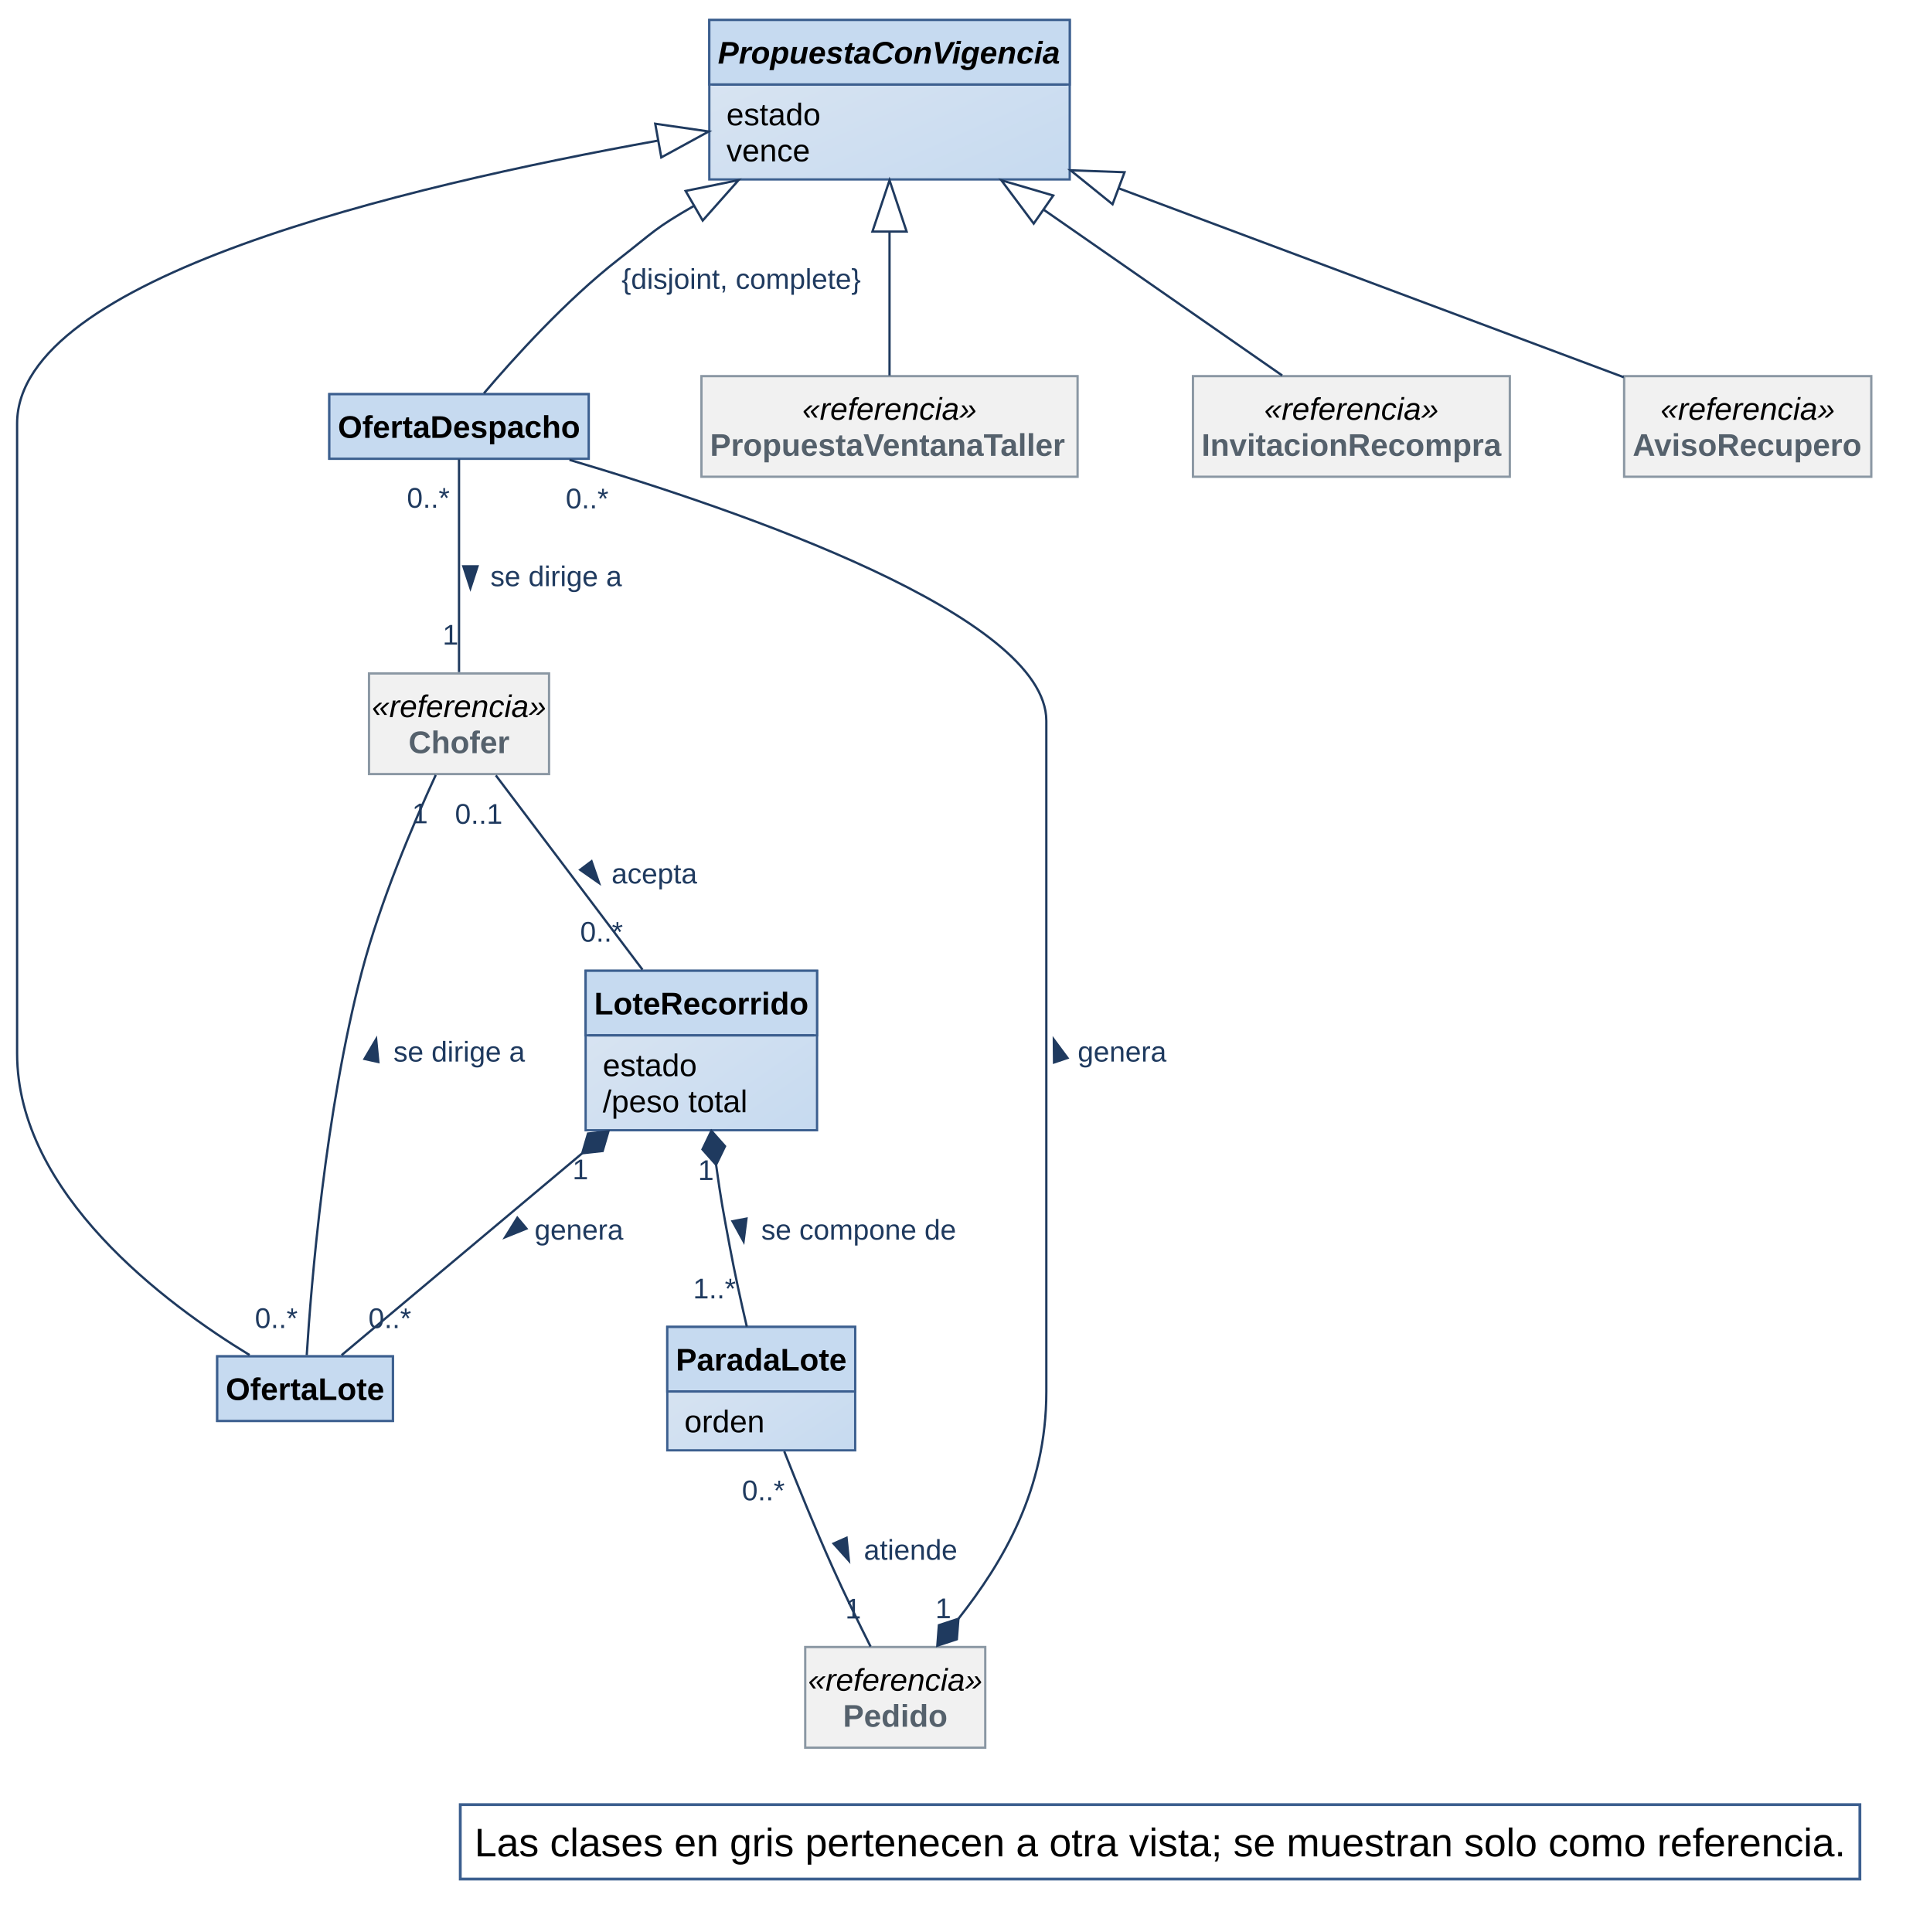
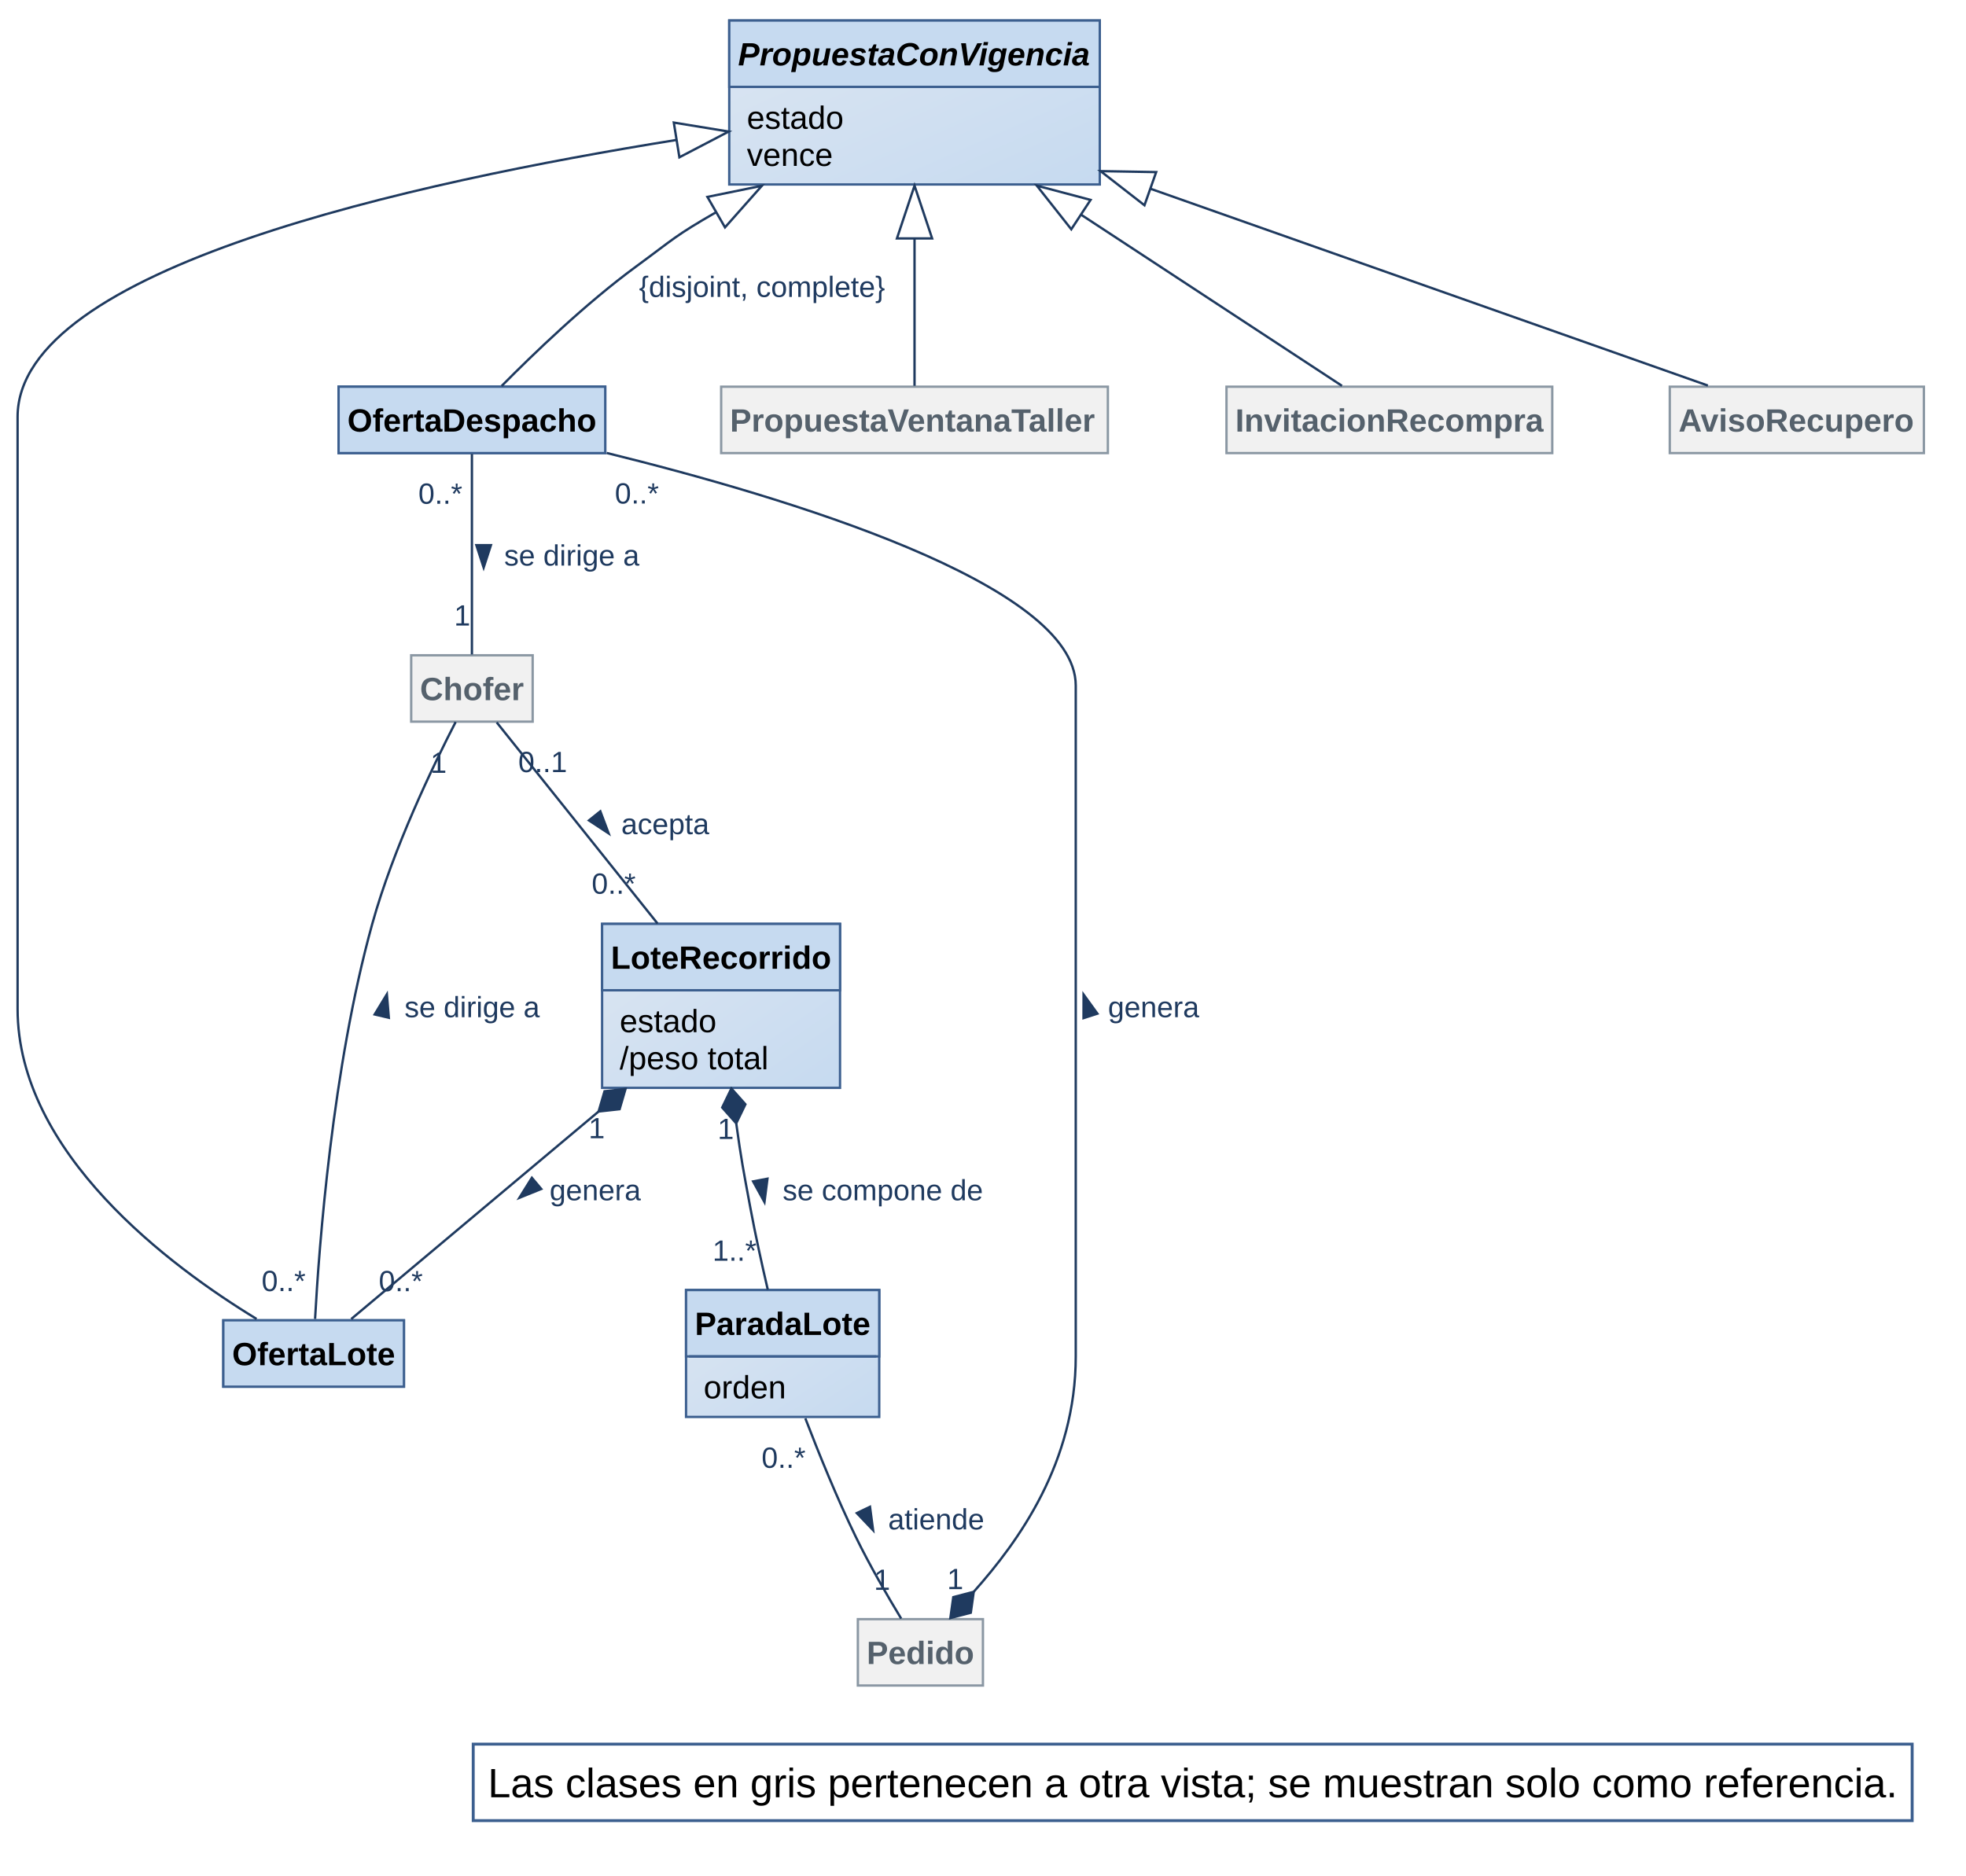
- <svg xmlns="http://www.w3.org/2000/svg" version="1.1" data-diagram-type="CLASS" style="width:1048px;height:1059px;background:#FFFFFF;" width="1048.438px" height="1059.375px" viewBox="0 0 1048 1059" zoomAndPan="magnify" preserveAspectRatio="none" contentStyleType="text/css">
+ <svg xmlns="http://www.w3.org/2000/svg" version="1.1" data-diagram-type="CLASS" style="width:1048px;height:1000px;background:#FFFFFF;" width="1048.438px" height="1000px" viewBox="0 0 1048 1000" zoomAndPan="magnify" preserveAspectRatio="none" contentStyleType="text/css">
  <defs>
-     <linearGradient x1="0%" y1="0%" x2="100%" y2="100%" id="g1rdiixxediggc0">
+     <linearGradient x1="0%" y1="0%" x2="100%" y2="100%" id="g17mgzo0m306ov0">
      <stop stop-color="#DCE6F2" offset="0%" />
      <stop stop-color="#C6DAF0" offset="100%" />
    </linearGradient>
  </defs>
  <g font-family="sans-serif" lengthAdjust="spacing">
-     <g class="entity" data-qualified-name="PropuestaConVigencia" id="ent0001" data-source-line="14">
-       <rect x="388.734" y="10.938" width="197.523" height="87.417" fill="url(#g1rdiixxediggc0)" style="stroke:#3C5F8F;stroke-width:1.25;" />
+     <g class="entity" data-qualified-name="PropuestaConVigencia" id="ent0001" data-source-line="9">
+       <rect x="388.734" y="10.938" width="197.523" height="87.417" fill="url(#g17mgzo0m306ov0)" style="stroke:#3C5F8F;stroke-width:1.25;" />
      <rect x="388.734" y="10.938" width="197.523" height="35.389" fill="#C6DAF0" style="stroke:#3C5F8F;stroke-width:1.25;" />
      <text x="393.422" y="34.872" fill="#000" font-size="17.188" textLength="188.148" font-weight="700" font-style="italic" font-family="Arial">PropuestaConVigencia</text>
      <line x1="390.297" y1="46.326" x2="584.695" y2="46.326" style="stroke:#3C5F8F;stroke-width:1.25;" />
      <text x="398.109" y="68.698" fill="#000" font-size="17.188" textLength="51.604" font-family="Arial">estado</text>
      <text x="398.109" y="88.462" fill="#000" font-size="17.188" textLength="45.864" font-family="Arial">vence</text>
    </g>
-     <g class="entity" data-qualified-name="OfertaDespacho" id="ent0002" data-source-line="18">
-       <rect x="180.484" y="216.063" width="142.142" height="35.389" fill="url(#g1rdiixxediggc0)" style="stroke:#3C5F8F;stroke-width:1.25;" />
-       <rect x="180.484" y="216.063" width="142.142" height="35.389" fill="#C6DAF0" style="stroke:#3C5F8F;stroke-width:1.25;" />
-       <text x="185.172" y="239.997" fill="#000" font-size="17.188" textLength="132.767" font-weight="700" font-family="Arial">OfertaDespacho</text>
+     <g class="entity" data-qualified-name="OfertaDespacho" id="ent0002" data-source-line="13">
+       <rect x="180.484" y="206.172" width="142.142" height="35.389" fill="url(#g17mgzo0m306ov0)" style="stroke:#3C5F8F;stroke-width:1.25;" />
+       <rect x="180.484" y="206.172" width="142.142" height="35.389" fill="#C6DAF0" style="stroke:#3C5F8F;stroke-width:1.25;" />
+       <text x="185.172" y="230.106" fill="#000" font-size="17.188" textLength="132.767" font-weight="700" font-family="Arial">OfertaDespacho</text>
    </g>
-     <g class="entity" data-qualified-name="OfertaLote" id="ent0003" data-source-line="19">
-       <rect x="119.047" y="743.469" width="96.278" height="35.389" fill="url(#g1rdiixxediggc0)" style="stroke:#3C5F8F;stroke-width:1.25;" />
-       <rect x="119.047" y="743.469" width="96.278" height="35.389" fill="#C6DAF0" style="stroke:#3C5F8F;stroke-width:1.25;" />
-       <text x="123.734" y="767.403" fill="#000" font-size="17.188" textLength="86.903" font-weight="700" font-family="Arial">OfertaLote</text>
+     <g class="entity" data-qualified-name="OfertaLote" id="ent0003" data-source-line="14">
+       <rect x="119.047" y="703.938" width="96.278" height="35.389" fill="url(#g17mgzo0m306ov0)" style="stroke:#3C5F8F;stroke-width:1.25;" />
+       <rect x="119.047" y="703.938" width="96.278" height="35.389" fill="#C6DAF0" style="stroke:#3C5F8F;stroke-width:1.25;" />
+       <text x="123.734" y="727.872" fill="#000" font-size="17.188" textLength="86.903" font-weight="700" font-family="Arial">OfertaLote</text>
    </g>
-     <g class="entity" data-qualified-name="LoteRecorrido" id="ent0004" data-source-line="20">
-       <rect x="320.953" y="532.109" width="126.834" height="87.417" fill="url(#g1rdiixxediggc0)" style="stroke:#3C5F8F;stroke-width:1.25;" />
-       <rect x="320.953" y="532.109" width="126.834" height="35.389" fill="#C6DAF0" style="stroke:#3C5F8F;stroke-width:1.25;" />
-       <text x="325.641" y="556.044" fill="#000" font-size="17.188" textLength="117.459" font-weight="700" font-family="Arial">LoteRecorrido</text>
-       <line x1="322.516" y1="567.498" x2="446.225" y2="567.498" style="stroke:#3C5F8F;stroke-width:1.25;" />
-       <text x="330.328" y="589.87" fill="#000" font-size="17.188" textLength="51.604" font-family="Arial">estado</text>
-       <text x="330.328" y="609.634" fill="#000" font-size="17.188" textLength="79.308" font-family="Arial">/peso total</text>
+     <g class="entity" data-qualified-name="LoteRecorrido" id="ent0004" data-source-line="15">
+       <rect x="320.953" y="492.578" width="126.834" height="87.417" fill="url(#g17mgzo0m306ov0)" style="stroke:#3C5F8F;stroke-width:1.25;" />
+       <rect x="320.953" y="492.578" width="126.834" height="35.389" fill="#C6DAF0" style="stroke:#3C5F8F;stroke-width:1.25;" />
+       <text x="325.641" y="516.512" fill="#000" font-size="17.188" textLength="117.459" font-weight="700" font-family="Arial">LoteRecorrido</text>
+       <line x1="322.516" y1="527.967" x2="446.225" y2="527.967" style="stroke:#3C5F8F;stroke-width:1.25;" />
+       <text x="330.328" y="550.339" fill="#000" font-size="17.188" textLength="51.604" font-family="Arial">estado</text>
+       <text x="330.328" y="570.103" fill="#000" font-size="17.188" textLength="79.308" font-family="Arial">/peso total</text>
    </g>
-     <g class="entity" data-qualified-name="ParadaLote" id="ent0005" data-source-line="24">
-       <rect x="365.703" y="727.328" width="102.983" height="67.653" fill="url(#g1rdiixxediggc0)" style="stroke:#3C5F8F;stroke-width:1.25;" />
-       <rect x="365.703" y="727.328" width="102.983" height="35.389" fill="#C6DAF0" style="stroke:#3C5F8F;stroke-width:1.25;" />
-       <text x="370.391" y="751.262" fill="#000" font-size="17.188" textLength="93.608" font-weight="700" font-family="Arial">ParadaLote</text>
-       <line x1="367.266" y1="762.717" x2="467.124" y2="762.717" style="stroke:#3C5F8F;stroke-width:1.25;" />
-       <text x="375.078" y="785.089" fill="#000" font-size="17.188" textLength="43.959" font-family="Arial">orden</text>
+     <g class="entity" data-qualified-name="ParadaLote" id="ent0005" data-source-line="19">
+       <rect x="365.703" y="687.797" width="102.983" height="67.653" fill="url(#g17mgzo0m306ov0)" style="stroke:#3C5F8F;stroke-width:1.25;" />
+       <rect x="365.703" y="687.797" width="102.983" height="35.389" fill="#C6DAF0" style="stroke:#3C5F8F;stroke-width:1.25;" />
+       <text x="370.391" y="711.731" fill="#000" font-size="17.188" textLength="93.608" font-weight="700" font-family="Arial">ParadaLote</text>
+       <line x1="367.266" y1="723.186" x2="467.124" y2="723.186" style="stroke:#3C5F8F;stroke-width:1.25;" />
+       <text x="375.078" y="745.557" fill="#000" font-size="17.188" textLength="43.959" font-family="Arial">orden</text>
    </g>
-     <g class="entity" data-qualified-name="PropuestaVentanaTaller" id="ent0006" data-source-line="27">
-       <rect x="384.422" y="206.172" width="206.142" height="55.153" fill="#F1F1F1" style="stroke:#8A97A3;stroke-width:1.25;" />
-       <text x="439.719" y="230.106" fill="#000" font-size="17.188" textLength="95.547" font-style="italic" font-family="Arial">«referencia»</text>
-       <text x="389.109" y="249.87" fill="#55616C" font-size="17.188" textLength="196.767" font-weight="700" font-family="Arial">PropuestaVentanaTaller</text>
+     <g class="entity" data-qualified-name="PropuestaVentanaTaller" id="ent0006" data-source-line="22">
+       <rect x="384.422" y="206.172" width="206.142" height="35.389" fill="#F1F1F1" style="stroke:#8A97A3;stroke-width:1.25;" />
+       <text x="389.109" y="230.106" fill="#55616C" font-size="17.188" textLength="196.767" font-weight="700" font-family="Arial">PropuestaVentanaTaller</text>
    </g>
-     <g class="entity" data-qualified-name="InvitacionRecompra" id="ent0007" data-source-line="28">
-       <rect x="653.797" y="206.172" width="173.655" height="55.153" fill="#F1F1F1" style="stroke:#8A97A3;stroke-width:1.25;" />
-       <text x="692.851" y="230.106" fill="#000" font-size="17.188" textLength="95.547" font-style="italic" font-family="Arial">«referencia»</text>
-       <text x="658.484" y="249.87" fill="#55616C" font-size="17.188" textLength="164.28" font-weight="700" font-family="Arial">InvitacionRecompra</text>
+     <g class="entity" data-qualified-name="InvitacionRecompra" id="ent0007" data-source-line="23">
+       <rect x="653.797" y="206.172" width="173.655" height="35.389" fill="#F1F1F1" style="stroke:#8A97A3;stroke-width:1.25;" />
+       <text x="658.484" y="230.106" fill="#55616C" font-size="17.188" textLength="164.28" font-weight="700" font-family="Arial">InvitacionRecompra</text>
    </g>
-     <g class="entity" data-qualified-name="AvisoRecupero" id="ent0008" data-source-line="29">
-       <rect x="890.094" y="206.172" width="135.453" height="55.153" fill="#F1F1F1" style="stroke:#8A97A3;stroke-width:1.25;" />
-       <text x="910.047" y="230.106" fill="#000" font-size="17.188" textLength="95.547" font-style="italic" font-family="Arial">«referencia»</text>
-       <text x="894.781" y="249.87" fill="#55616C" font-size="17.188" textLength="126.078" font-weight="700" font-family="Arial">AvisoRecupero</text>
+     <g class="entity" data-qualified-name="AvisoRecupero" id="ent0008" data-source-line="24">
+       <rect x="890.094" y="206.172" width="135.453" height="35.389" fill="#F1F1F1" style="stroke:#8A97A3;stroke-width:1.25;" />
+       <text x="894.781" y="230.106" fill="#55616C" font-size="17.188" textLength="126.078" font-weight="700" font-family="Arial">AvisoRecupero</text>
    </g>
-     <g class="entity" data-qualified-name="Pedido" id="ent0009" data-source-line="30">
-       <rect x="441.297" y="902.797" width="98.672" height="55.153" fill="#F1F1F1" style="stroke:#8A97A3;stroke-width:1.25;" />
-       <text x="442.859" y="926.731" fill="#000" font-size="17.188" textLength="95.547" font-style="italic" font-family="Arial">«referencia»</text>
-       <text x="461.986" y="946.495" fill="#55616C" font-size="17.188" textLength="57.294" font-weight="700" font-family="Arial">Pedido</text>
+     <g class="entity" data-qualified-name="Pedido" id="ent0009" data-source-line="25">
+       <rect x="457.297" y="863.266" width="66.669" height="35.389" fill="#F1F1F1" style="stroke:#8A97A3;stroke-width:1.25;" />
+       <text x="461.984" y="887.2" fill="#55616C" font-size="17.188" textLength="57.294" font-weight="700" font-family="Arial">Pedido</text>
    </g>
-     <g class="entity" data-qualified-name="Chofer" id="ent0010" data-source-line="31">
-       <rect x="202.234" y="369.141" width="98.672" height="55.153" fill="#F1F1F1" style="stroke:#8A97A3;stroke-width:1.25;" />
-       <text x="203.797" y="393.075" fill="#000" font-size="17.188" textLength="95.547" font-style="italic" font-family="Arial">«referencia»</text>
-       <text x="223.88" y="412.839" fill="#55616C" font-size="17.188" textLength="55.381" font-weight="700" font-family="Arial">Chofer</text>
+     <g class="entity" data-qualified-name="Chofer" id="ent0010" data-source-line="26">
+       <rect x="219.188" y="349.375" width="64.756" height="35.389" fill="#F1F1F1" style="stroke:#8A97A3;stroke-width:1.25;" />
+       <text x="223.875" y="373.309" fill="#55616C" font-size="17.188" textLength="55.381" font-weight="700" font-family="Arial">Chofer</text>
    </g>
-     <g class="link" data-entity-1="ent0001" data-entity-2="ent0002" id="lnk11" data-source-line="33" data-link-type="extension">
-       <path d="M380.424,112.78 C358.283,125.561 359.25,126.375 339.063,142.109 C310.172,164.641 281.516,196.391 265.234,215.563" style="stroke:#1F3A5F;stroke-width:1.25;" fill="none" id="PropuestaConVigencia-backto-OfertaDespacho" codeLine="33" />
-       <polygon points="404.781,98.719,375.736,104.661,385.111,120.899,404.781,98.719" fill="none" style="stroke:#1F3A5F;stroke-width:1.25;stroke-linejoin:miter;stroke-miterlimit:10;" />
+     <g class="link" data-entity-1="ent0001" data-entity-2="ent0002" id="lnk11" data-source-line="28" data-link-type="extension">
+       <path d="M381.782,113.107 C359.423,126.013 359.938,126.781 339.063,142.109 C312.156,161.859 284.266,188.734 267.406,205.797" style="stroke:#1F3A5F;stroke-width:1.25;" fill="none" id="PropuestaConVigencia-backto-OfertaDespacho" codeLine="28" />
+       <polygon points="406.141,99.047,377.096,104.988,386.469,121.226,406.141,99.047" fill="none" style="stroke:#1F3A5F;stroke-width:1.25;stroke-linejoin:miter;stroke-miterlimit:10;" />
      <text x="340.625" y="158.328" fill="#1F3A5F" font-size="15.625" textLength="131.157" font-family="Arial">{disjoint, complete}</text>
    </g>
-     <g class="link" data-entity-1="ent0001" data-entity-2="ent0003" id="lnk12" data-source-line="34" data-link-type="extension">
-       <path d="M360.759,77.053 C220.712,102.303 9.375,152.141 9.375,232.188 C9.375,232.188 9.375,232.188 9.375,577.375 C9.375,654.375 90.906,714.828 136.766,742.734" style="stroke:#1F3A5F;stroke-width:1.25;" fill="none" id="PropuestaConVigencia-backto-OfertaLote" codeLine="34" />
-       <polygon points="388.438,72.063,359.095,67.827,362.422,86.279,388.438,72.063" fill="none" style="stroke:#1F3A5F;stroke-width:1.25;stroke-linejoin:miter;stroke-miterlimit:10;" />
+     <g class="link" data-entity-1="ent0001" data-entity-2="ent0003" id="lnk12" data-source-line="29" data-link-type="extension">
+       <path d="M360.67,74.608 C220.623,97.139 9.375,142.781 9.375,222.297 C9.375,222.297 9.375,222.297 9.375,537.844 C9.375,614.844 90.906,675.297 136.766,703.203" style="stroke:#1F3A5F;stroke-width:1.25;" fill="none" id="PropuestaConVigencia-backto-OfertaLote" codeLine="29" />
+       <polygon points="388.438,70.141,359.18,65.352,362.159,83.864,388.438,70.141" fill="none" style="stroke:#1F3A5F;stroke-width:1.25;stroke-linejoin:miter;stroke-miterlimit:10;" />
    </g>
-     <g class="link" data-entity-1="ent0001" data-entity-2="ent0006" id="lnk13" data-source-line="35" data-link-type="extension">
-       <path d="M487.5,126.938 C487.5,160.297 487.5,177.531 487.5,205.813" style="stroke:#1F3A5F;stroke-width:1.25;" fill="none" id="PropuestaConVigencia-backto-PropuestaVentanaTaller" codeLine="35" />
-       <polygon points="487.5,98.813,478.125,126.938,496.875,126.938,487.5,98.813" fill="none" style="stroke:#1F3A5F;stroke-width:1.25;stroke-linejoin:miter;stroke-miterlimit:10;" />
+     <g class="link" data-entity-1="ent0001" data-entity-2="ent0006" id="lnk13" data-source-line="30" data-link-type="extension">
+       <path d="M487.5,127.109 C487.5,161.906 487.5,181.016 487.5,205.703" style="stroke:#1F3A5F;stroke-width:1.25;" fill="none" id="PropuestaConVigencia-backto-PropuestaVentanaTaller" codeLine="30" />
+       <polygon points="487.5,98.984,478.125,127.109,496.875,127.109,487.5,98.984" fill="none" style="stroke:#1F3A5F;stroke-width:1.25;stroke-linejoin:miter;stroke-miterlimit:10;" />
    </g>
-     <g class="link" data-entity-1="ent0001" data-entity-2="ent0007" id="lnk14" data-source-line="36" data-link-type="extension">
-       <path d="M571.874,114.867 C619.858,148.226 662,177.531 702.703,205.813" style="stroke:#1F3A5F;stroke-width:1.25;" fill="none" id="PropuestaConVigencia-backto-InvitacionRecompra" codeLine="36" />
-       <polygon points="548.781,98.813,566.523,122.564,577.225,107.169,548.781,98.813" fill="none" style="stroke:#1F3A5F;stroke-width:1.25;stroke-linejoin:miter;stroke-miterlimit:10;" />
+     <g class="link" data-entity-1="ent0001" data-entity-2="ent0007" id="lnk14" data-source-line="31" data-link-type="extension">
+       <path d="M576.202,114.414 C629.234,149.211 677.703,181.016 715.344,205.703" style="stroke:#1F3A5F;stroke-width:1.25;" fill="none" id="PropuestaConVigencia-backto-InvitacionRecompra" codeLine="31" />
+       <polygon points="552.688,98.984,571.059,122.252,581.345,106.576,552.688,98.984" fill="none" style="stroke:#1F3A5F;stroke-width:1.25;stroke-linejoin:miter;stroke-miterlimit:10;" />
    </g>
-     <g class="link" data-entity-1="ent0001" data-entity-2="ent0008" id="lnk15" data-source-line="37" data-link-type="extension">
-       <path d="M613.013,103.184 C704.091,137.262 810.328,177 889.906,206.781" style="stroke:#1F3A5F;stroke-width:1.25;" fill="none" id="PropuestaConVigencia-backto-AvisoRecupero" codeLine="37" />
-       <polygon points="586.672,93.328,609.728,111.965,616.299,94.404,586.672,93.328" fill="none" style="stroke:#1F3A5F;stroke-width:1.25;stroke-linejoin:miter;stroke-miterlimit:10;" />
+     <g class="link" data-entity-1="ent0001" data-entity-2="ent0008" id="lnk15" data-source-line="32" data-link-type="extension">
+       <path d="M613.192,100.598 C712.63,135.708 835,178.922 910.406,205.563" style="stroke:#1F3A5F;stroke-width:1.25;" fill="none" id="PropuestaConVigencia-backto-AvisoRecupero" codeLine="32" />
+       <polygon points="586.672,91.234,610.071,109.438,616.314,91.758,586.672,91.234" fill="none" style="stroke:#1F3A5F;stroke-width:1.25;stroke-linejoin:miter;stroke-miterlimit:10;" />
    </g>
-     <g class="link" data-entity-1="ent0009" data-entity-2="ent0002" id="lnk16" data-source-line="39" data-link-type="composition">
-       <path d="M525.261,887.31 C549.776,856.06 573.438,816.531 573.438,762.719 C573.438,395.156 573.438,395.156 573.438,395.156 C573.438,337.438 405.344,279.672 312.109,252.063" style="stroke:#1F3A5F;stroke-width:1.25;" fill="none" id="Pedido-backto-OfertaDespacho" codeLine="39" />
-       <polygon points="513.688,902.063,524.391,898.544,525.261,887.31,514.557,890.829,513.688,902.063" fill="#1F3A5F" style="stroke:#1F3A5F;stroke-width:1.25;stroke-linejoin:miter;stroke-miterlimit:10;" />
-       <polygon points="577.699,570.277,577.813,582.165,584.779,579.827,577.699,570.277" fill="#1F3A5F" style="stroke:#1F3A5F;stroke-width:1.563;stroke-linejoin:miter;stroke-miterlimit:10;" />
-       <text x="590.625" y="581.875" fill="#1F3A5F" font-size="15.625" textLength="48.653" font-family="Arial">genera</text>
-       <text x="512.608" y="886.979" fill="#1F3A5F" font-size="15.625" font-family="Arial">1</text>
-       <text x="310.041" y="278.658" fill="#1F3A5F" font-size="15.625" textLength="23.453" font-family="Arial">0..*</text>
+     <g class="link" data-entity-1="ent0009" data-entity-2="ent0002" id="lnk16" data-source-line="34" data-link-type="composition">
+       <path d="M519.061,848.683 C543.123,821.651 573.438,779.672 573.438,723.188 C573.438,365.5 573.438,365.5 573.438,365.5 C573.438,311.344 418.266,264.859 323.391,241.5" style="stroke:#1F3A5F;stroke-width:1.25;" fill="none" id="Pedido-backto-OfertaDespacho" codeLine="34" />
+       <polygon points="506.594,862.688,517.496,859.841,519.061,848.683,508.159,851.529,506.594,862.688" fill="#1F3A5F" style="stroke:#1F3A5F;stroke-width:1.25;stroke-linejoin:miter;stroke-miterlimit:10;" />
+       <polygon points="577.77,530.722,577.742,542.611,584.735,540.357,577.77,530.722" fill="#1F3A5F" style="stroke:#1F3A5F;stroke-width:1.563;stroke-linejoin:miter;stroke-miterlimit:10;" />
+       <text x="590.625" y="542.344" fill="#1F3A5F" font-size="15.625" textLength="48.653" font-family="Arial">genera</text>
+       <text x="504.872" y="847.249" fill="#1F3A5F" font-size="15.625" font-family="Arial">1</text>
+       <text x="327.761" y="268.467" fill="#1F3A5F" font-size="15.625" textLength="23.453" font-family="Arial">0..*</text>
    </g>
-     <g class="link" data-entity-1="ent0002" data-entity-2="ent0010" id="lnk17" data-source-line="40" data-link-type="association">
-       <path d="M251.563,251.813 C251.563,279.422 251.563,335.172 251.563,368.422" style="stroke:#1F3A5F;stroke-width:1.25;" fill="none" id="OfertaDespacho-Chofer" codeLine="40" />
-       <polygon points="257.813,321.874,261.486,310.568,254.139,310.568,257.813,321.874" fill="#1F3A5F" style="stroke:#1F3A5F;stroke-width:1.563;stroke-linejoin:miter;stroke-miterlimit:10;" />
-       <text x="268.75" y="321.297" fill="#1F3A5F" font-size="15.625" textLength="72.09" font-family="Arial">se dirige a</text>
-       <text x="223.005" y="278.298" fill="#1F3A5F" font-size="15.625" textLength="23.453" font-family="Arial">0..*</text>
-       <text x="242.555" y="353.344" fill="#1F3A5F" font-size="15.625" font-family="Arial">1</text>
+     <g class="link" data-entity-1="ent0002" data-entity-2="ent0010" id="lnk17" data-source-line="35" data-link-type="association">
+       <path d="M251.563,242.047 C251.563,269 251.563,321.969 251.563,348.906" style="stroke:#1F3A5F;stroke-width:1.25;" fill="none" id="OfertaDespacho-Chofer" codeLine="35" />
+       <polygon points="257.813,302.109,261.486,290.802,254.139,290.802,257.813,302.109" fill="#1F3A5F" style="stroke:#1F3A5F;stroke-width:1.563;stroke-linejoin:miter;stroke-miterlimit:10;" />
+       <text x="268.75" y="301.531" fill="#1F3A5F" font-size="15.625" textLength="72.09" font-family="Arial">se dirige a</text>
+       <text x="223.005" y="268.587" fill="#1F3A5F" font-size="15.625" textLength="23.453" font-family="Arial">0..*</text>
+       <text x="242.058" y="333.521" fill="#1F3A5F" font-size="15.625" font-family="Arial">1</text>
    </g>
-     <g class="link" data-entity-1="ent0004" data-entity-2="ent0005" id="lnk18" data-source-line="41" data-link-type="composition">
-       <path d="M392.452,638.447 C395.155,657.931 396.109,662.703 400,683.578 C402.672,697.953 406.156,713.719 409.281,727.156" style="stroke:#1F3A5F;stroke-width:1.25;" fill="none" id="LoteRecorrido-backto-ParadaLote" codeLine="41" />
-       <polygon points="389.875,619.875,384.973,630.02,392.452,638.447,397.354,628.302,389.875,619.875" fill="#1F3A5F" style="stroke:#1F3A5F;stroke-width:1.25;stroke-linejoin:miter;stroke-miterlimit:10;" />
-       <polygon points="407.415,679.952,408.917,668.159,401.698,669.529,407.415,679.952" fill="#1F3A5F" style="stroke:#1F3A5F;stroke-width:1.563;stroke-linejoin:miter;stroke-miterlimit:10;" />
-       <text x="417.188" y="679.484" fill="#1F3A5F" font-size="15.625" textLength="106.842" font-family="Arial">se compone de</text>
-       <text x="382.534" y="646.797" fill="#1F3A5F" font-size="15.625" font-family="Arial">1</text>
-       <text x="379.834" y="711.7" fill="#1F3A5F" font-size="15.625" textLength="23.453" font-family="Arial">1..*</text>
+     <g class="link" data-entity-1="ent0004" data-entity-2="ent0005" id="lnk18" data-source-line="36" data-link-type="composition">
+       <path d="M392.454,598.916 C395.157,618.384 396.109,623.172 400,644.047 C402.672,658.422 406.156,674.188 409.281,687.625" style="stroke:#1F3A5F;stroke-width:1.25;" fill="none" id="LoteRecorrido-backto-ParadaLote" codeLine="36" />
+       <polygon points="389.875,580.344,384.974,590.489,392.454,598.916,397.355,588.77,389.875,580.344" fill="#1F3A5F" style="stroke:#1F3A5F;stroke-width:1.25;stroke-linejoin:miter;stroke-miterlimit:10;" />
+       <polygon points="407.415,640.421,408.917,628.628,401.698,629.997,407.415,640.421" fill="#1F3A5F" style="stroke:#1F3A5F;stroke-width:1.563;stroke-linejoin:miter;stroke-miterlimit:10;" />
+       <text x="417.188" y="639.953" fill="#1F3A5F" font-size="15.625" textLength="106.842" font-family="Arial">se compone de</text>
+       <text x="382.534" y="607.266" fill="#1F3A5F" font-size="15.625" font-family="Arial">1</text>
+       <text x="379.834" y="672.169" fill="#1F3A5F" font-size="15.625" textLength="23.453" font-family="Arial">1..*</text>
    </g>
-     <g class="link" data-entity-1="ent0005" data-entity-2="ent0009" id="lnk19" data-source-line="42" data-link-type="association">
-       <path d="M429.797,795.516 C437.188,814.266 446.875,838.141 456.25,859.047 C462.766,873.594 470.578,889.547 477.109,902.531" style="stroke:#1F3A5F;stroke-width:1.25;" fill="none" id="ParadaLote-Pedido" codeLine="42" />
-       <polygon points="465.027,854.997,463.815,843.17,457.096,846.141,465.027,854.997" fill="#1F3A5F" style="stroke:#1F3A5F;stroke-width:1.563;stroke-linejoin:miter;stroke-miterlimit:10;" />
-       <text x="473.438" y="854.953" fill="#1F3A5F" font-size="15.625" textLength="51.262" font-family="Arial">atiende</text>
-       <text x="406.61" y="822.362" fill="#1F3A5F" font-size="15.625" textLength="23.453" font-family="Arial">0..*</text>
-       <text x="463.244" y="887.158" fill="#1F3A5F" font-size="15.625" font-family="Arial">1</text>
+     <g class="link" data-entity-1="ent0005" data-entity-2="ent0009" id="lnk19" data-source-line="37" data-link-type="association">
+       <path d="M429.297,756.219 C436.531,775.047 446.219,798.906 456.25,819.516 C463.594,834.609 473.187,851.094 480.375,862.953" style="stroke:#1F3A5F;stroke-width:1.25;" fill="none" id="ParadaLote-Pedido" codeLine="37" />
+       <polygon points="465.198,815.387,463.631,803.602,457.004,806.774,465.198,815.387" fill="#1F3A5F" style="stroke:#1F3A5F;stroke-width:1.563;stroke-linejoin:miter;stroke-miterlimit:10;" />
+       <text x="473.438" y="815.422" fill="#1F3A5F" font-size="15.625" textLength="51.262" font-family="Arial">atiende</text>
+       <text x="405.964" y="782.587" fill="#1F3A5F" font-size="15.625" textLength="23.453" font-family="Arial">0..*</text>
+       <text x="465.872" y="847.644" fill="#1F3A5F" font-size="15.625" font-family="Arial">1</text>
    </g>
-     <g class="link" data-entity-1="ent0004" data-entity-2="ent0003" id="lnk20" data-source-line="43" data-link-type="composition">
-       <path d="M319.09,632.147 C272.45,671.287 220.172,715.141 187.219,742.797" style="stroke:#1F3A5F;stroke-width:1.25;" fill="none" id="LoteRecorrido-backto-OfertaLote" codeLine="43" />
-       <polygon points="333.453,620.094,322.254,621.333,319.09,632.147,330.289,630.908,333.453,620.094" fill="#1F3A5F" style="stroke:#1F3A5F;stroke-width:1.25;stroke-linejoin:miter;stroke-miterlimit:10;" />
-       <polygon points="277.243,677.829,288.266,673.376,283.543,667.747,277.243,677.829" fill="#1F3A5F" style="stroke:#1F3A5F;stroke-width:1.563;stroke-linejoin:miter;stroke-miterlimit:10;" />
-       <text x="292.969" y="679.484" fill="#1F3A5F" font-size="15.625" textLength="48.653" font-family="Arial">genera</text>
-       <text x="313.744" y="646.4" fill="#1F3A5F" font-size="15.625" font-family="Arial">1</text>
-       <text x="201.907" y="727.977" fill="#1F3A5F" font-size="15.625" textLength="23.453" font-family="Arial">0..*</text>
+     <g class="link" data-entity-1="ent0004" data-entity-2="ent0003" id="lnk20" data-source-line="38" data-link-type="composition">
+       <path d="M319.09,592.616 C272.45,631.756 220.172,675.609 187.219,703.25" style="stroke:#1F3A5F;stroke-width:1.25;" fill="none" id="LoteRecorrido-backto-OfertaLote" codeLine="38" />
+       <polygon points="333.453,580.562,322.254,581.801,319.09,592.616,330.289,591.377,333.453,580.562" fill="#1F3A5F" style="stroke:#1F3A5F;stroke-width:1.25;stroke-linejoin:miter;stroke-miterlimit:10;" />
+       <polygon points="277.243,638.298,288.266,633.845,283.544,628.216,277.243,638.298" fill="#1F3A5F" style="stroke:#1F3A5F;stroke-width:1.563;stroke-linejoin:miter;stroke-miterlimit:10;" />
+       <text x="292.969" y="639.953" fill="#1F3A5F" font-size="15.625" textLength="48.653" font-family="Arial">genera</text>
+       <text x="313.744" y="606.869" fill="#1F3A5F" font-size="15.625" font-family="Arial">1</text>
+       <text x="201.907" y="688.423" fill="#1F3A5F" font-size="15.625" textLength="23.453" font-family="Arial">0..*</text>
    </g>
-     <g class="link" data-entity-1="ent0003" data-entity-2="ent0010" id="lnk21" data-source-line="44" data-link-type="association">
-       <path d="M168.109,742.766 C170.484,704.688 178.156,609.219 198.438,532.109 C208.547,493.672 226.594,451.359 238.813,424.797" style="stroke:#1F3A5F;stroke-width:1.25;" fill="none" id="OfertaLote-Chofer" codeLine="44" />
-       <polygon points="206.044,570.101,200.004,580.341,207.176,581.936,206.044,570.101" fill="#1F3A5F" style="stroke:#1F3A5F;stroke-width:1.563;stroke-linejoin:miter;stroke-miterlimit:10;" />
-       <text x="215.625" y="581.875" fill="#1F3A5F" font-size="15.625" textLength="72.09" font-family="Arial">se dirige a</text>
-       <text x="139.683" y="727.931" fill="#1F3A5F" font-size="15.625" textLength="23.453" font-family="Arial">0..*</text>
-       <text x="225.828" y="451.267" fill="#1F3A5F" font-size="15.625" font-family="Arial">1</text>
+     <g class="link" data-entity-1="ent0003" data-entity-2="ent0010" id="lnk21" data-source-line="39" data-link-type="association">
+       <path d="M167.953,703.203 C170.031,665.031 177.109,569.406 198.438,492.578 C209.578,452.422 230.906,408.188 242.875,384.953" style="stroke:#1F3A5F;stroke-width:1.25;" fill="none" id="OfertaLote-Chofer" codeLine="39" />
+       <polygon points="206.12,530.587,199.953,540.751,207.105,542.435,206.12,530.587" fill="#1F3A5F" style="stroke:#1F3A5F;stroke-width:1.563;stroke-linejoin:miter;stroke-miterlimit:10;" />
+       <text x="215.625" y="542.344" fill="#1F3A5F" font-size="15.625" textLength="72.09" font-family="Arial">se dirige a</text>
+       <text x="139.454" y="688.354" fill="#1F3A5F" font-size="15.625" textLength="23.453" font-family="Arial">0..*</text>
+       <text x="229.439" y="412.035" fill="#1F3A5F" font-size="15.625" font-family="Arial">1</text>
    </g>
-     <g class="link" data-entity-1="ent0010" data-entity-2="ent0004" id="lnk22" data-source-line="45" data-link-type="association">
-       <path d="M271.734,425 C293.063,453.266 327.047,498.281 352.109,531.5" style="stroke:#1F3A5F;stroke-width:1.25;" fill="none" id="Chofer-LoteRecorrido" codeLine="45" />
-       <polygon points="327.984,483.582,324.105,472.344,318.241,476.77,327.984,483.582" fill="#1F3A5F" style="stroke:#1F3A5F;stroke-width:1.563;stroke-linejoin:miter;stroke-miterlimit:10;" />
-       <text x="335.156" y="484.265" fill="#1F3A5F" font-size="15.625" textLength="46.913" font-family="Arial">acepta</text>
-       <text x="249.347" y="451.535" fill="#1F3A5F" font-size="15.625" textLength="26.062" font-family="Arial">0..1</text>
-       <text x="317.954" y="516.166" fill="#1F3A5F" font-size="15.625" textLength="23.453" font-family="Arial">0..*</text>
+     <g class="link" data-entity-1="ent0010" data-entity-2="ent0004" id="lnk22" data-source-line="40" data-link-type="association">
+       <path d="M264.781,385.156 C284.594,409.938 322.641,457.516 350.516,492.391" style="stroke:#1F3A5F;stroke-width:1.25;" fill="none" id="Chofer-LoteRecorrido" codeLine="40" />
+       <polygon points="324.137,443.943,319.946,432.818,314.208,437.406,324.137,443.943" fill="#1F3A5F" style="stroke:#1F3A5F;stroke-width:1.563;stroke-linejoin:miter;stroke-miterlimit:10;" />
+       <text x="331.172" y="444.734" fill="#1F3A5F" font-size="15.625" textLength="46.913" font-family="Arial">acepta</text>
+       <text x="276.264" y="411.656" fill="#1F3A5F" font-size="15.625" textLength="26.062" font-family="Arial">0..1</text>
+       <text x="315.402" y="476.509" fill="#1F3A5F" font-size="15.625" textLength="23.453" font-family="Arial">0..*</text>
    </g>
-     <g class="legend" data-source-line="47">
-       <rect x="252.253" y="989.2" width="767.044" height="40.779" fill="none" style="stroke:#3C5F8F;stroke-width:1.563;" />
-       <text x="260.065" y="1017.531" fill="#000" font-size="21.875" textLength="751.419" font-family="Arial">Las clases en gris pertenecen a otra vista; se muestran solo como referencia.</text>
+     <g class="legend" data-source-line="42">
+       <rect x="252.253" y="929.905" width="767.044" height="40.779" fill="none" style="stroke:#3C5F8F;stroke-width:1.563;" />
+       <text x="260.065" y="958.236" fill="#000" font-size="21.875" textLength="751.419" font-family="Arial">Las clases en gris pertenecen a otra vista; se muestran solo como referencia.</text>
    </g>
  </g>
</svg>
